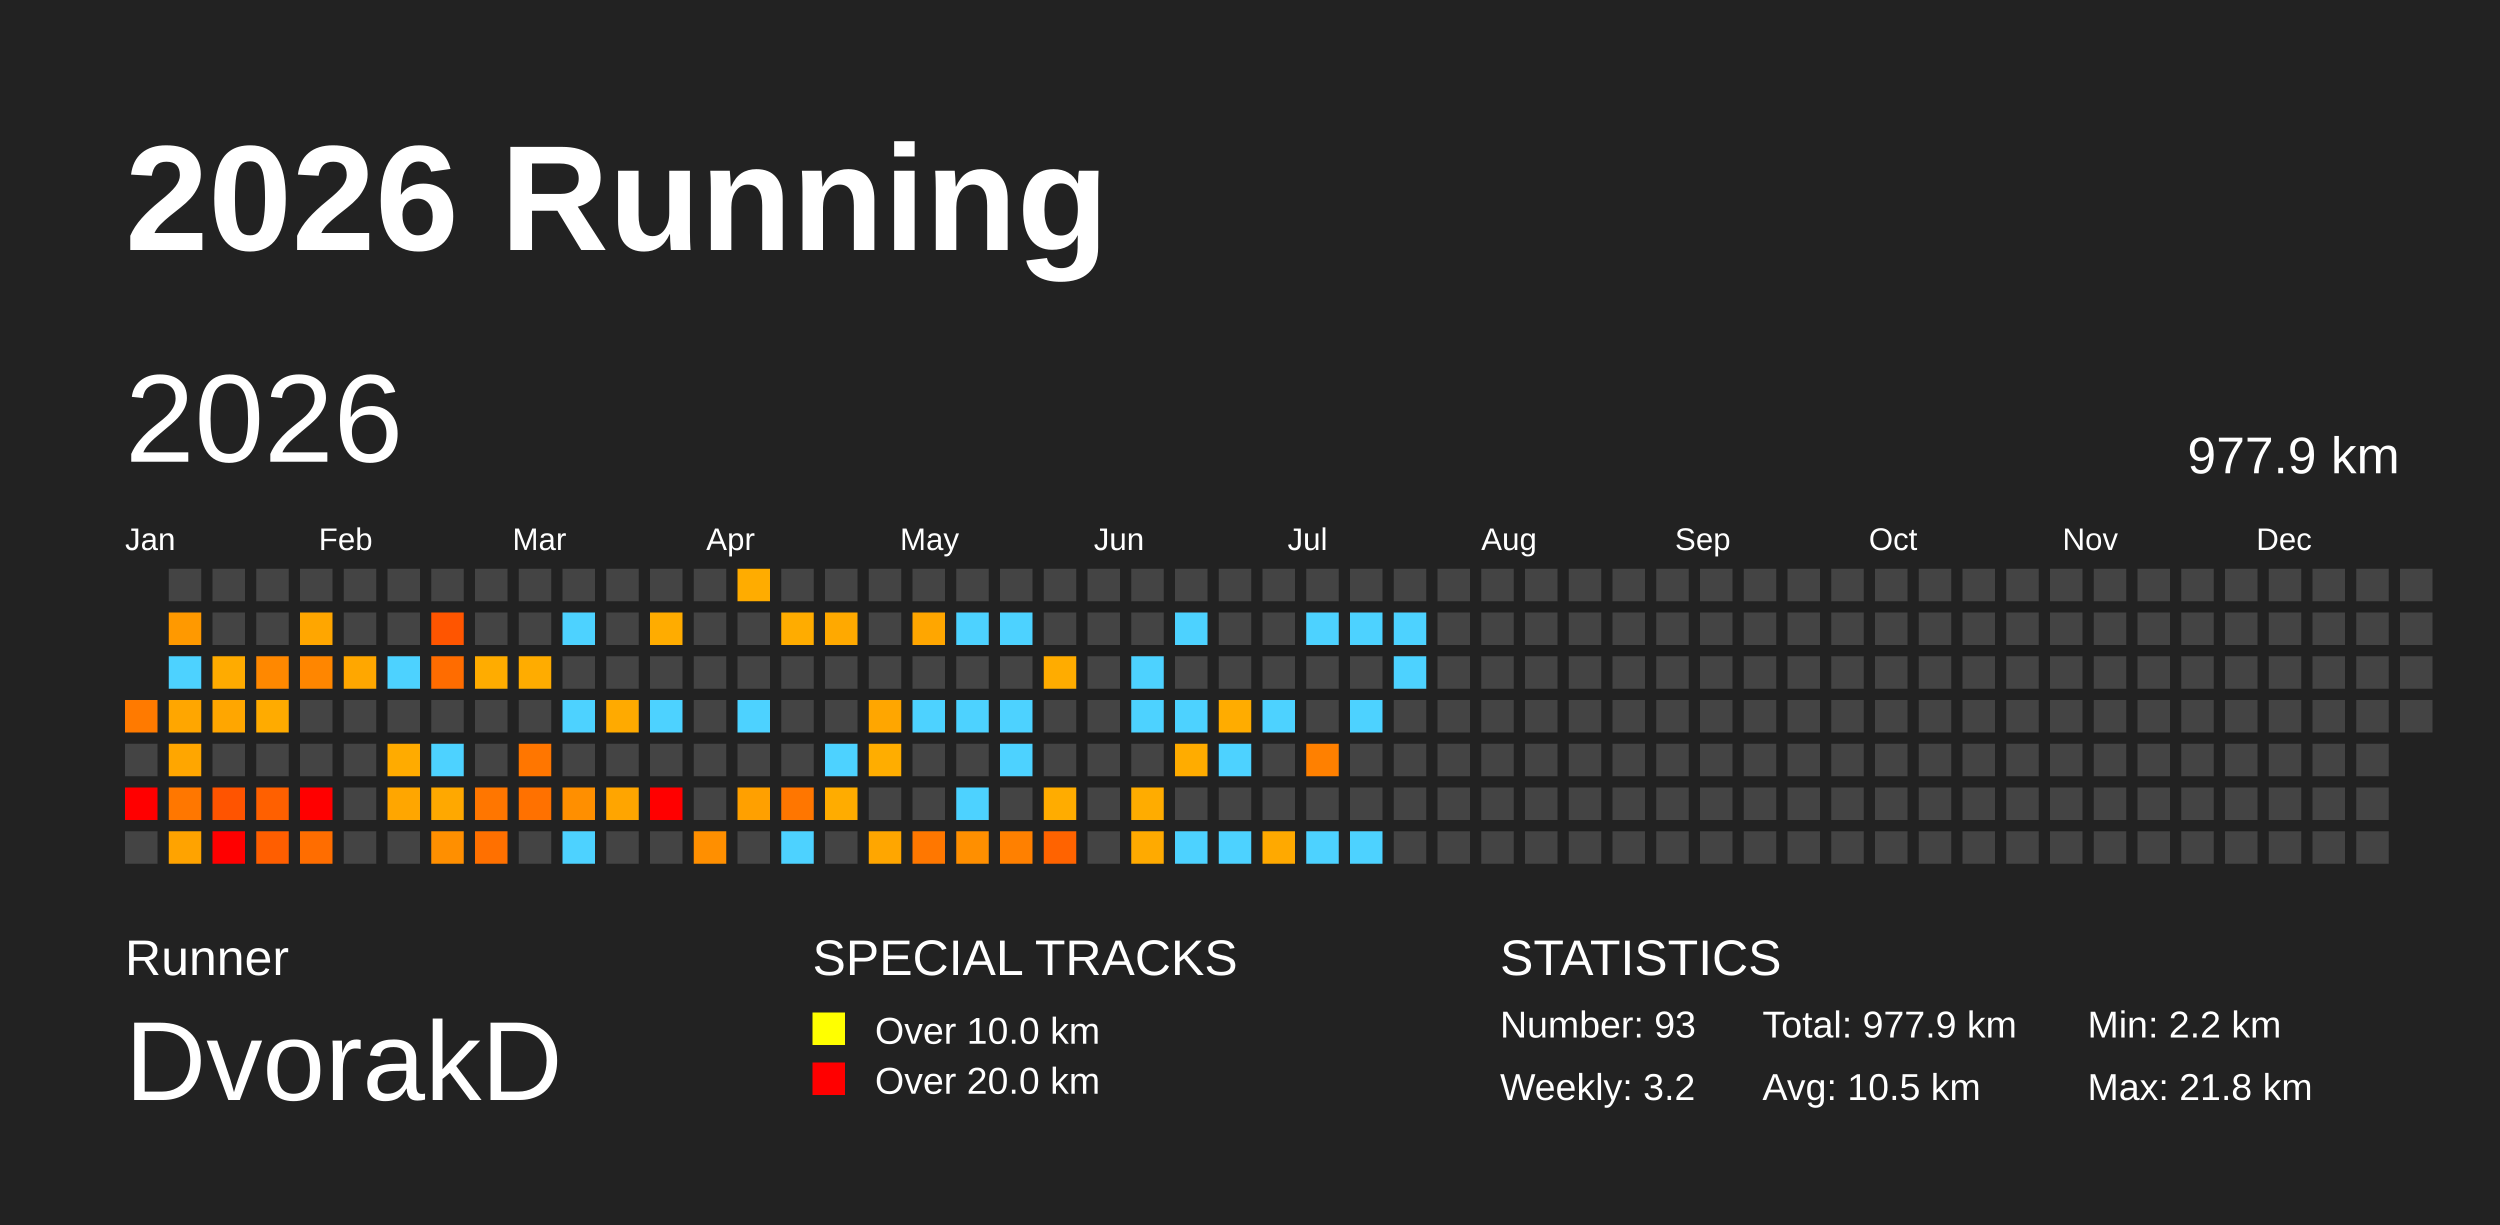
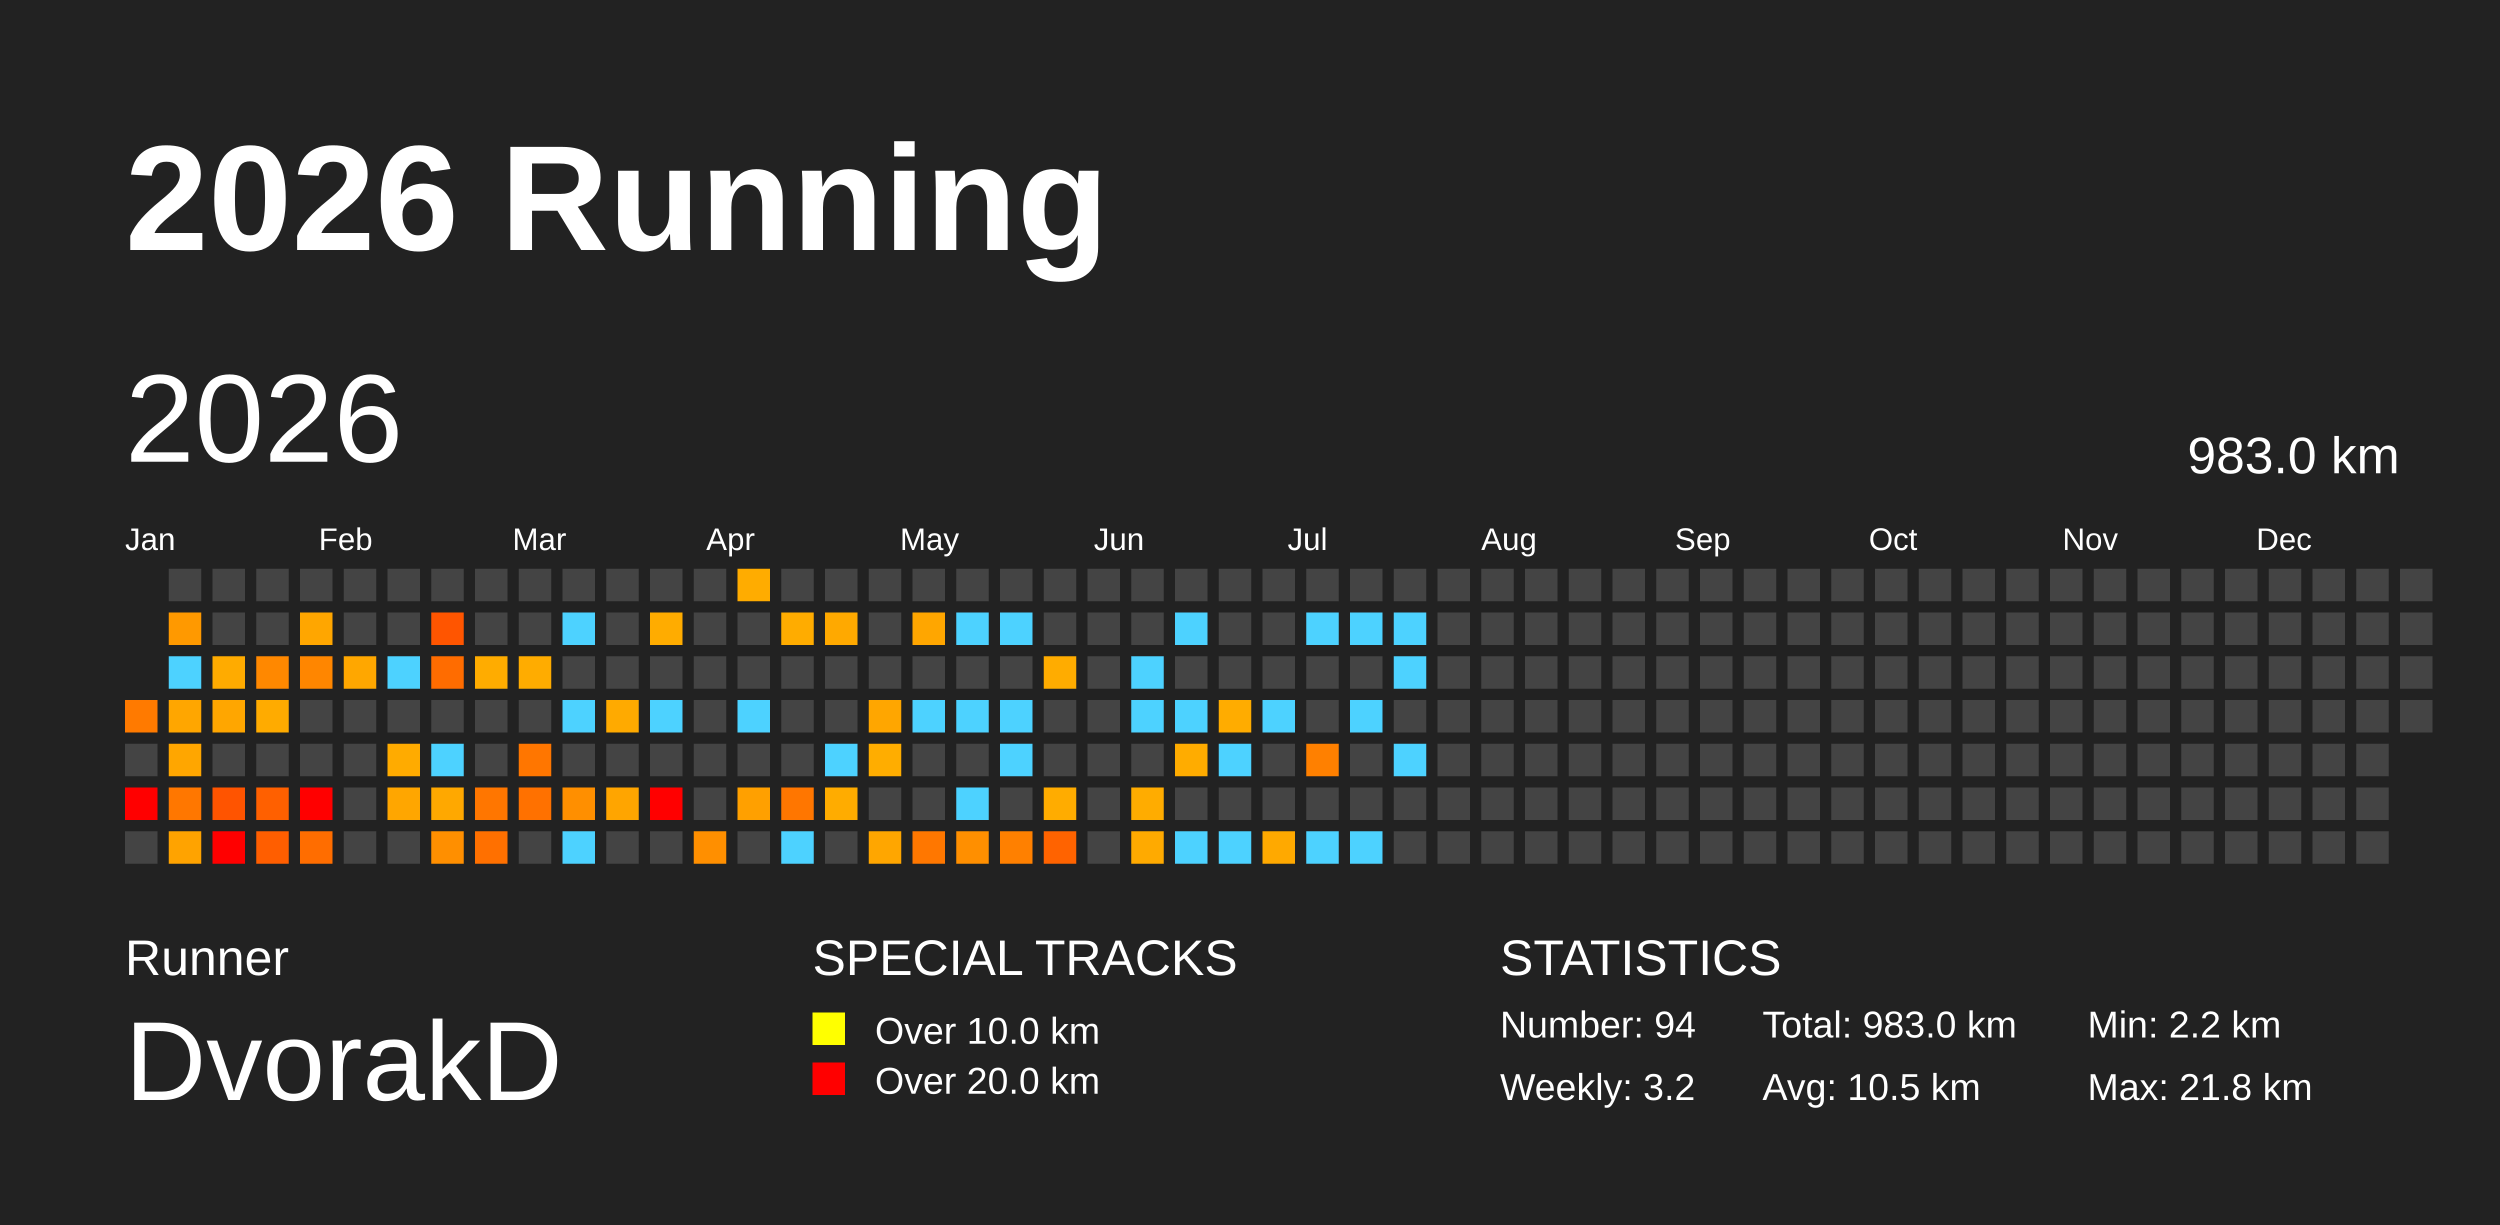
<svg xmlns="http://www.w3.org/2000/svg" baseProfile="full" height="98mm" version="1.1" viewBox="0,0,200,98" width="200mm">
  <defs />
  <rect fill="#222222" height="98" width="200" x="0" y="0" />
  <text fill="#FFFFFF" style="font-size:12px; font-family:Arial; font-weight:bold;" x="10" y="20">2026 Running</text>
  <text fill="#FFFFFF" style="font-size:4px; font-family:Arial" x="10" y="78">Runner</text>
  <text fill="#FFFFFF" style="font-size:9px; font-family:Arial" x="10" y="88">DvorakD</text>
  <text fill="#FFFFFF" style="font-size:4px; font-family:Arial" x="65" y="78">SPECIAL TRACKS</text>
  <rect fill="yellow" height="2.6" width="2.6" x="65" y="81" />
  <text fill="#FFFFFF" style="font-size:3px; font-family:Arial" x="70" y="83.5">Over 10.0 km</text>
  <rect fill="red" height="2.6" width="2.6" x="65" y="85" />
  <text fill="#FFFFFF" style="font-size:3px; font-family:Arial" x="70" y="87.5">Over 20.0 km</text>
  <text fill="#FFFFFF" style="font-size:4px; font-family:Arial" x="120" y="78">STATISTICS</text>
-   <text fill="#FFFFFF" style="font-size:3px; font-family:Arial" x="120" y="83">Number: 93</text>
+   <text fill="#FFFFFF" style="font-size:3px; font-family:Arial" x="120" y="83">Number: 94</text>
  <text fill="#FFFFFF" style="font-size:3px; font-family:Arial" x="120" y="88">Weekly: 3.2</text>
-   <text fill="#FFFFFF" style="font-size:3px; font-family:Arial" x="141" y="83">Total: 977.9 km</text>
+   <text fill="#FFFFFF" style="font-size:3px; font-family:Arial" x="141" y="83">Total: 983.0 km</text>
  <text fill="#FFFFFF" style="font-size:3px; font-family:Arial" x="141" y="88">Avg: 10.5 km</text>
  <text fill="#FFFFFF" style="font-size:3px; font-family:Arial" x="167" y="83">Min: 2.2 km</text>
  <text fill="#FFFFFF" style="font-size:3px; font-family:Arial" x="167" y="88">Max: 21.8 km</text>
  <text dominant-baseline="hanging" fill="#FFFFFF" style="font-size:10.0px; font-family:Arial;" x="10" y="30">2026</text>
-   <text dominant-baseline="hanging" fill="#FFFFFF" style="font-size:4.125px; font-family:Arial;" x="175" y="35">977.9 km</text>
+   <text dominant-baseline="hanging" fill="#FFFFFF" style="font-size:4.125px; font-family:Arial;" x="175" y="35">983.0 km</text>
  <text fill="#FFFFFF" style="font-size:2.5px; font-family:Arial" x="10.0" y="44">Jan</text>
  <text fill="#FFFFFF" style="font-size:2.5px; font-family:Arial" x="25.5" y="44">Feb</text>
  <text fill="#FFFFFF" style="font-size:2.5px; font-family:Arial" x="41.0" y="44">Mar</text>
  <text fill="#FFFFFF" style="font-size:2.5px; font-family:Arial" x="56.5" y="44">Apr</text>
  <text fill="#FFFFFF" style="font-size:2.5px; font-family:Arial" x="72.0" y="44">May</text>
  <text fill="#FFFFFF" style="font-size:2.5px; font-family:Arial" x="87.5" y="44">Jun</text>
  <text fill="#FFFFFF" style="font-size:2.5px; font-family:Arial" x="103.0" y="44">Jul</text>
  <text fill="#FFFFFF" style="font-size:2.5px; font-family:Arial" x="118.5" y="44">Aug</text>
  <text fill="#FFFFFF" style="font-size:2.5px; font-family:Arial" x="134.0" y="44">Sep</text>
  <text fill="#FFFFFF" style="font-size:2.5px; font-family:Arial" x="149.5" y="44">Oct</text>
  <text fill="#FFFFFF" style="font-size:2.5px; font-family:Arial" x="165.0" y="44">Nov</text>
  <text fill="#FFFFFF" style="font-size:2.5px; font-family:Arial" x="180.5" y="44">Dec</text>
  <rect fill="#ff7a00" height="2.6" width="2.6" x="10.0" y="56.0" />
  <rect fill="#444444" height="2.6" width="2.6" x="10.0" y="59.5" />
  <rect fill="red" height="2.6" width="2.6" x="10.0" y="63.0" />
  <rect fill="#444444" height="2.6" width="2.6" x="10.0" y="66.5" />
  <rect fill="#444444" height="2.6" width="2.6" x="13.5" y="45.5" />
  <rect fill="#ff9900" height="2.6" width="2.6" x="13.5" y="49.0" />
  <rect fill="#4dd2ff" height="2.6" width="2.6" x="13.5" y="52.5" />
  <rect fill="#ffa600" height="2.6" width="2.6" x="13.5" y="56.0" />
  <rect fill="#ffa600" height="2.6" width="2.6" x="13.5" y="59.5" />
  <rect fill="#ff7700" height="2.6" width="2.6" x="13.5" y="63.0" />
  <rect fill="#ffa300" height="2.6" width="2.6" x="13.5" y="66.5" />
  <rect fill="#444444" height="2.6" width="2.6" x="17.0" y="45.5" />
  <rect fill="#444444" height="2.6" width="2.6" x="17.0" y="49.0" />
  <rect fill="#ffab00" height="2.6" width="2.6" x="17.0" y="52.5" />
  <rect fill="#ffa600" height="2.6" width="2.6" x="17.0" y="56.0" />
  <rect fill="#444444" height="2.6" width="2.6" x="17.0" y="59.5" />
  <rect fill="#ff5400" height="2.6" width="2.6" x="17.0" y="63.0" />
  <rect fill="red" height="2.6" width="2.6" x="17.0" y="66.5" />
  <rect fill="#444444" height="2.6" width="2.6" x="20.5" y="45.5" />
  <rect fill="#444444" height="2.6" width="2.6" x="20.5" y="49.0" />
  <rect fill="#ff8800" height="2.6" width="2.6" x="20.5" y="52.5" />
  <rect fill="#ffab00" height="2.6" width="2.6" x="20.5" y="56.0" />
  <rect fill="#444444" height="2.6" width="2.6" x="20.5" y="59.5" />
  <rect fill="#ff6000" height="2.6" width="2.6" x="20.5" y="63.0" />
  <rect fill="#ff5e00" height="2.6" width="2.6" x="20.5" y="66.5" />
  <rect fill="#444444" height="2.6" width="2.6" x="24.0" y="45.5" />
  <rect fill="#ffa600" height="2.6" width="2.6" x="24.0" y="49.0" />
  <rect fill="#ff8600" height="2.6" width="2.6" x="24.0" y="52.5" />
  <rect fill="#444444" height="2.6" width="2.6" x="24.0" y="56.0" />
  <rect fill="#444444" height="2.6" width="2.6" x="24.0" y="59.5" />
  <rect fill="red" height="2.6" width="2.6" x="24.0" y="63.0" />
  <rect fill="#ff6d00" height="2.6" width="2.6" x="24.0" y="66.5" />
  <rect fill="#444444" height="2.6" width="2.6" x="27.5" y="45.5" />
  <rect fill="#444444" height="2.6" width="2.6" x="27.5" y="49.0" />
  <rect fill="#ffa700" height="2.6" width="2.6" x="27.5" y="52.5" />
  <rect fill="#444444" height="2.6" width="2.6" x="27.5" y="56.0" />
  <rect fill="#444444" height="2.6" width="2.6" x="27.5" y="59.5" />
  <rect fill="#444444" height="2.6" width="2.6" x="27.5" y="63.0" />
  <rect fill="#444444" height="2.6" width="2.6" x="27.5" y="66.5" />
  <rect fill="#444444" height="2.6" width="2.6" x="31.0" y="45.5" />
  <rect fill="#444444" height="2.6" width="2.6" x="31.0" y="49.0" />
  <rect fill="#4dd2ff" height="2.6" width="2.6" x="31.0" y="52.5" />
  <rect fill="#444444" height="2.6" width="2.6" x="31.0" y="56.0" />
  <rect fill="#ffab00" height="2.6" width="2.6" x="31.0" y="59.5" />
  <rect fill="#ffa600" height="2.6" width="2.6" x="31.0" y="63.0" />
  <rect fill="#444444" height="2.6" width="2.6" x="31.0" y="66.5" />
  <rect fill="#444444" height="2.6" width="2.6" x="34.5" y="45.5" />
  <rect fill="#ff5500" height="2.6" width="2.6" x="34.5" y="49.0" />
  <rect fill="#ff6c00" height="2.6" width="2.6" x="34.5" y="52.5" />
  <rect fill="#444444" height="2.6" width="2.6" x="34.5" y="56.0" />
  <rect fill="#4dd2ff" height="2.6" width="2.6" x="34.5" y="59.5" />
  <rect fill="#ffa800" height="2.6" width="2.6" x="34.5" y="63.0" />
  <rect fill="#ff8f00" height="2.6" width="2.6" x="34.5" y="66.5" />
  <rect fill="#444444" height="2.6" width="2.6" x="38.0" y="45.5" />
  <rect fill="#444444" height="2.6" width="2.6" x="38.0" y="49.0" />
  <rect fill="#ffac00" height="2.6" width="2.6" x="38.0" y="52.5" />
  <rect fill="#444444" height="2.6" width="2.6" x="38.0" y="56.0" />
  <rect fill="#444444" height="2.6" width="2.6" x="38.0" y="59.5" />
  <rect fill="#ff7600" height="2.6" width="2.6" x="38.0" y="63.0" />
  <rect fill="#ff7000" height="2.6" width="2.6" x="38.0" y="66.5" />
  <rect fill="#444444" height="2.6" width="2.6" x="41.5" y="45.5" />
  <rect fill="#444444" height="2.6" width="2.6" x="41.5" y="49.0" />
  <rect fill="#ffac00" height="2.6" width="2.6" x="41.5" y="52.5" />
  <rect fill="#444444" height="2.6" width="2.6" x="41.5" y="56.0" />
  <rect fill="#ff7600" height="2.6" width="2.6" x="41.5" y="59.5" />
  <rect fill="#ff7100" height="2.6" width="2.6" x="41.5" y="63.0" />
  <rect fill="#444444" height="2.6" width="2.6" x="41.5" y="66.5" />
  <rect fill="#444444" height="2.6" width="2.6" x="45.0" y="45.5" />
  <rect fill="#4dd2ff" height="2.6" width="2.6" x="45.0" y="49.0" />
  <rect fill="#444444" height="2.6" width="2.6" x="45.0" y="52.5" />
  <rect fill="#4dd2ff" height="2.6" width="2.6" x="45.0" y="56.0" />
  <rect fill="#444444" height="2.6" width="2.6" x="45.0" y="59.5" />
  <rect fill="#ff8f00" height="2.6" width="2.6" x="45.0" y="63.0" />
  <rect fill="#4dd2ff" height="2.6" width="2.6" x="45.0" y="66.5" />
  <rect fill="#444444" height="2.6" width="2.6" x="48.5" y="45.5" />
  <rect fill="#444444" height="2.6" width="2.6" x="48.5" y="49.0" />
  <rect fill="#444444" height="2.6" width="2.6" x="48.5" y="52.5" />
  <rect fill="#ffaa00" height="2.6" width="2.6" x="48.5" y="56.0" />
  <rect fill="#444444" height="2.6" width="2.6" x="48.5" y="59.5" />
  <rect fill="#ffa500" height="2.6" width="2.6" x="48.5" y="63.0" />
  <rect fill="#444444" height="2.6" width="2.6" x="48.5" y="66.5" />
  <rect fill="#444444" height="2.6" width="2.6" x="52.0" y="45.5" />
  <rect fill="#ffac00" height="2.6" width="2.6" x="52.0" y="49.0" />
  <rect fill="#444444" height="2.6" width="2.6" x="52.0" y="52.5" />
  <rect fill="#4dd2ff" height="2.6" width="2.6" x="52.0" y="56.0" />
  <rect fill="#444444" height="2.6" width="2.6" x="52.0" y="59.5" />
  <rect fill="red" height="2.6" width="2.6" x="52.0" y="63.0" />
  <rect fill="#444444" height="2.6" width="2.6" x="52.0" y="66.5" />
  <rect fill="#444444" height="2.6" width="2.6" x="55.5" y="45.5" />
  <rect fill="#444444" height="2.6" width="2.6" x="55.5" y="49.0" />
  <rect fill="#444444" height="2.6" width="2.6" x="55.5" y="52.5" />
  <rect fill="#444444" height="2.6" width="2.6" x="55.5" y="56.0" />
  <rect fill="#444444" height="2.6" width="2.6" x="55.5" y="59.5" />
  <rect fill="#444444" height="2.6" width="2.6" x="55.5" y="63.0" />
  <rect fill="#ff8f00" height="2.6" width="2.6" x="55.5" y="66.5" />
  <rect fill="#ffac00" height="2.6" width="2.6" x="59.0" y="45.5" />
  <rect fill="#444444" height="2.6" width="2.6" x="59.0" y="49.0" />
  <rect fill="#444444" height="2.6" width="2.6" x="59.0" y="52.5" />
  <rect fill="#4dd2ff" height="2.6" width="2.6" x="59.0" y="56.0" />
  <rect fill="#444444" height="2.6" width="2.6" x="59.0" y="59.5" />
  <rect fill="#ffa000" height="2.6" width="2.6" x="59.0" y="63.0" />
  <rect fill="#444444" height="2.6" width="2.6" x="59.0" y="66.5" />
  <rect fill="#444444" height="2.6" width="2.6" x="62.5" y="45.5" />
  <rect fill="#ffac00" height="2.6" width="2.6" x="62.5" y="49.0" />
  <rect fill="#444444" height="2.6" width="2.6" x="62.5" y="52.5" />
  <rect fill="#444444" height="2.6" width="2.6" x="62.5" y="56.0" />
  <rect fill="#444444" height="2.6" width="2.6" x="62.5" y="59.5" />
  <rect fill="#ff7600" height="2.6" width="2.6" x="62.5" y="63.0" />
  <rect fill="#4dd2ff" height="2.6" width="2.6" x="62.5" y="66.5" />
  <rect fill="#444444" height="2.6" width="2.6" x="66.0" y="45.5" />
  <rect fill="#ffa900" height="2.6" width="2.6" x="66.0" y="49.0" />
  <rect fill="#444444" height="2.6" width="2.6" x="66.0" y="52.5" />
  <rect fill="#444444" height="2.6" width="2.6" x="66.0" y="56.0" />
  <rect fill="#4dd2ff" height="2.6" width="2.6" x="66.0" y="59.5" />
  <rect fill="#ffac00" height="2.6" width="2.6" x="66.0" y="63.0" />
  <rect fill="#444444" height="2.6" width="2.6" x="66.0" y="66.5" />
  <rect fill="#444444" height="2.6" width="2.6" x="69.5" y="45.5" />
  <rect fill="#444444" height="2.6" width="2.6" x="69.5" y="49.0" />
  <rect fill="#444444" height="2.6" width="2.6" x="69.5" y="52.5" />
  <rect fill="#ffa600" height="2.6" width="2.6" x="69.5" y="56.0" />
  <rect fill="#ffad00" height="2.6" width="2.6" x="69.5" y="59.5" />
  <rect fill="#444444" height="2.6" width="2.6" x="69.5" y="63.0" />
  <rect fill="#ffa600" height="2.6" width="2.6" x="69.5" y="66.5" />
  <rect fill="#444444" height="2.6" width="2.6" x="73.0" y="45.5" />
  <rect fill="#ffa600" height="2.6" width="2.6" x="73.0" y="49.0" />
  <rect fill="#444444" height="2.6" width="2.6" x="73.0" y="52.5" />
  <rect fill="#4dd2ff" height="2.6" width="2.6" x="73.0" y="56.0" />
  <rect fill="#444444" height="2.6" width="2.6" x="73.0" y="59.5" />
  <rect fill="#444444" height="2.6" width="2.6" x="73.0" y="63.0" />
  <rect fill="#ff7700" height="2.6" width="2.6" x="73.0" y="66.5" />
  <rect fill="#444444" height="2.6" width="2.6" x="76.5" y="45.5" />
  <rect fill="#4dd2ff" height="2.6" width="2.6" x="76.5" y="49.0" />
  <rect fill="#444444" height="2.6" width="2.6" x="76.5" y="52.5" />
  <rect fill="#4dd2ff" height="2.6" width="2.6" x="76.5" y="56.0" />
  <rect fill="#444444" height="2.6" width="2.6" x="76.5" y="59.5" />
  <rect fill="#4dd2ff" height="2.6" width="2.6" x="76.5" y="63.0" />
  <rect fill="#ff8f00" height="2.6" width="2.6" x="76.5" y="66.5" />
  <rect fill="#444444" height="2.6" width="2.6" x="80.0" y="45.5" />
  <rect fill="#4dd2ff" height="2.6" width="2.6" x="80.0" y="49.0" />
  <rect fill="#444444" height="2.6" width="2.6" x="80.0" y="52.5" />
  <rect fill="#4dd2ff" height="2.6" width="2.6" x="80.0" y="56.0" />
  <rect fill="#4dd2ff" height="2.6" width="2.6" x="80.0" y="59.5" />
  <rect fill="#444444" height="2.6" width="2.6" x="80.0" y="63.0" />
  <rect fill="#ff8000" height="2.6" width="2.6" x="80.0" y="66.5" />
  <rect fill="#444444" height="2.6" width="2.6" x="83.5" y="45.5" />
  <rect fill="#444444" height="2.6" width="2.6" x="83.5" y="49.0" />
  <rect fill="#ffac00" height="2.6" width="2.6" x="83.5" y="52.5" />
  <rect fill="#444444" height="2.6" width="2.6" x="83.5" y="56.0" />
  <rect fill="#444444" height="2.6" width="2.6" x="83.5" y="59.5" />
  <rect fill="#ffac00" height="2.6" width="2.6" x="83.5" y="63.0" />
  <rect fill="#ff6300" height="2.6" width="2.6" x="83.5" y="66.5" />
  <rect fill="#444444" height="2.6" width="2.6" x="87.0" y="45.5" />
  <rect fill="#444444" height="2.6" width="2.6" x="87.0" y="49.0" />
  <rect fill="#444444" height="2.6" width="2.6" x="87.0" y="52.5" />
  <rect fill="#444444" height="2.6" width="2.6" x="87.0" y="56.0" />
  <rect fill="#444444" height="2.6" width="2.6" x="87.0" y="59.5" />
  <rect fill="#444444" height="2.6" width="2.6" x="87.0" y="63.0" />
  <rect fill="#444444" height="2.6" width="2.6" x="87.0" y="66.5" />
  <rect fill="#444444" height="2.6" width="2.6" x="90.5" y="45.5" />
  <rect fill="#444444" height="2.6" width="2.6" x="90.5" y="49.0" />
  <rect fill="#4dd2ff" height="2.6" width="2.6" x="90.5" y="52.5" />
  <rect fill="#4dd2ff" height="2.6" width="2.6" x="90.5" y="56.0" />
  <rect fill="#444444" height="2.6" width="2.6" x="90.5" y="59.5" />
  <rect fill="#ffac00" height="2.6" width="2.6" x="90.5" y="63.0" />
  <rect fill="#ffaa00" height="2.6" width="2.6" x="90.5" y="66.5" />
  <rect fill="#444444" height="2.6" width="2.6" x="94.0" y="45.5" />
  <rect fill="#4dd2ff" height="2.6" width="2.6" x="94.0" y="49.0" />
  <rect fill="#444444" height="2.6" width="2.6" x="94.0" y="52.5" />
  <rect fill="#4dd2ff" height="2.6" width="2.6" x="94.0" y="56.0" />
  <rect fill="#ffac00" height="2.6" width="2.6" x="94.0" y="59.5" />
  <rect fill="#444444" height="2.6" width="2.6" x="94.0" y="63.0" />
  <rect fill="#4dd2ff" height="2.6" width="2.6" x="94.0" y="66.5" />
  <rect fill="#444444" height="2.6" width="2.6" x="97.5" y="45.5" />
  <rect fill="#444444" height="2.6" width="2.6" x="97.5" y="49.0" />
  <rect fill="#444444" height="2.6" width="2.6" x="97.5" y="52.5" />
  <rect fill="#ffac00" height="2.6" width="2.6" x="97.5" y="56.0" />
  <rect fill="#4dd2ff" height="2.6" width="2.6" x="97.5" y="59.5" />
  <rect fill="#444444" height="2.6" width="2.6" x="97.5" y="63.0" />
  <rect fill="#4dd2ff" height="2.6" width="2.6" x="97.5" y="66.5" />
  <rect fill="#444444" height="2.6" width="2.6" x="101.0" y="45.5" />
  <rect fill="#444444" height="2.6" width="2.6" x="101.0" y="49.0" />
  <rect fill="#444444" height="2.6" width="2.6" x="101.0" y="52.5" />
  <rect fill="#4dd2ff" height="2.6" width="2.6" x="101.0" y="56.0" />
  <rect fill="#444444" height="2.6" width="2.6" x="101.0" y="59.5" />
  <rect fill="#444444" height="2.6" width="2.6" x="101.0" y="63.0" />
  <rect fill="#ffa900" height="2.6" width="2.6" x="101.0" y="66.5" />
  <rect fill="#444444" height="2.6" width="2.6" x="104.5" y="45.5" />
  <rect fill="#4dd2ff" height="2.6" width="2.6" x="104.5" y="49.0" />
  <rect fill="#444444" height="2.6" width="2.6" x="104.5" y="52.5" />
  <rect fill="#444444" height="2.6" width="2.6" x="104.5" y="56.0" />
  <rect fill="#ff8000" height="2.6" width="2.6" x="104.5" y="59.5" />
  <rect fill="#444444" height="2.6" width="2.6" x="104.5" y="63.0" />
  <rect fill="#4dd2ff" height="2.6" width="2.6" x="104.5" y="66.5" />
  <rect fill="#444444" height="2.6" width="2.6" x="108.0" y="45.5" />
  <rect fill="#4dd2ff" height="2.6" width="2.6" x="108.0" y="49.0" />
  <rect fill="#444444" height="2.6" width="2.6" x="108.0" y="52.5" />
  <rect fill="#4dd2ff" height="2.6" width="2.6" x="108.0" y="56.0" />
  <rect fill="#444444" height="2.6" width="2.6" x="108.0" y="59.5" />
  <rect fill="#444444" height="2.6" width="2.6" x="108.0" y="63.0" />
  <rect fill="#4dd2ff" height="2.6" width="2.6" x="108.0" y="66.5" />
  <rect fill="#444444" height="2.6" width="2.6" x="111.5" y="45.5" />
  <rect fill="#4dd2ff" height="2.6" width="2.6" x="111.5" y="49.0" />
  <rect fill="#4dd2ff" height="2.6" width="2.6" x="111.5" y="52.5" />
  <rect fill="#444444" height="2.6" width="2.6" x="111.5" y="56.0" />
-   <rect fill="#444444" height="2.6" width="2.6" x="111.5" y="59.5" />
+   <rect fill="#4dd2ff" height="2.6" width="2.6" x="111.5" y="59.5" />
  <rect fill="#444444" height="2.6" width="2.6" x="111.5" y="63.0" />
  <rect fill="#444444" height="2.6" width="2.6" x="111.5" y="66.5" />
  <rect fill="#444444" height="2.6" width="2.6" x="115.0" y="45.5" />
  <rect fill="#444444" height="2.6" width="2.6" x="115.0" y="49.0" />
  <rect fill="#444444" height="2.6" width="2.6" x="115.0" y="52.5" />
  <rect fill="#444444" height="2.6" width="2.6" x="115.0" y="56.0" />
  <rect fill="#444444" height="2.6" width="2.6" x="115.0" y="59.5" />
  <rect fill="#444444" height="2.6" width="2.6" x="115.0" y="63.0" />
  <rect fill="#444444" height="2.6" width="2.6" x="115.0" y="66.5" />
  <rect fill="#444444" height="2.6" width="2.6" x="118.5" y="45.5" />
  <rect fill="#444444" height="2.6" width="2.6" x="118.5" y="49.0" />
  <rect fill="#444444" height="2.6" width="2.6" x="118.5" y="52.5" />
  <rect fill="#444444" height="2.6" width="2.6" x="118.5" y="56.0" />
  <rect fill="#444444" height="2.6" width="2.6" x="118.5" y="59.5" />
  <rect fill="#444444" height="2.6" width="2.6" x="118.5" y="63.0" />
  <rect fill="#444444" height="2.6" width="2.6" x="118.5" y="66.5" />
  <rect fill="#444444" height="2.6" width="2.6" x="122.0" y="45.5" />
  <rect fill="#444444" height="2.6" width="2.6" x="122.0" y="49.0" />
  <rect fill="#444444" height="2.6" width="2.6" x="122.0" y="52.5" />
  <rect fill="#444444" height="2.6" width="2.6" x="122.0" y="56.0" />
  <rect fill="#444444" height="2.6" width="2.6" x="122.0" y="59.5" />
  <rect fill="#444444" height="2.6" width="2.6" x="122.0" y="63.0" />
  <rect fill="#444444" height="2.6" width="2.6" x="122.0" y="66.5" />
  <rect fill="#444444" height="2.6" width="2.6" x="125.5" y="45.5" />
  <rect fill="#444444" height="2.6" width="2.6" x="125.5" y="49.0" />
  <rect fill="#444444" height="2.6" width="2.6" x="125.5" y="52.5" />
  <rect fill="#444444" height="2.6" width="2.6" x="125.5" y="56.0" />
  <rect fill="#444444" height="2.6" width="2.6" x="125.5" y="59.5" />
  <rect fill="#444444" height="2.6" width="2.6" x="125.5" y="63.0" />
  <rect fill="#444444" height="2.6" width="2.6" x="125.5" y="66.5" />
  <rect fill="#444444" height="2.6" width="2.6" x="129.0" y="45.5" />
  <rect fill="#444444" height="2.6" width="2.6" x="129.0" y="49.0" />
  <rect fill="#444444" height="2.6" width="2.6" x="129.0" y="52.5" />
  <rect fill="#444444" height="2.6" width="2.6" x="129.0" y="56.0" />
  <rect fill="#444444" height="2.6" width="2.6" x="129.0" y="59.5" />
  <rect fill="#444444" height="2.6" width="2.6" x="129.0" y="63.0" />
  <rect fill="#444444" height="2.6" width="2.6" x="129.0" y="66.5" />
  <rect fill="#444444" height="2.6" width="2.6" x="132.5" y="45.5" />
  <rect fill="#444444" height="2.6" width="2.6" x="132.5" y="49.0" />
  <rect fill="#444444" height="2.6" width="2.6" x="132.5" y="52.5" />
  <rect fill="#444444" height="2.6" width="2.6" x="132.5" y="56.0" />
  <rect fill="#444444" height="2.6" width="2.6" x="132.5" y="59.5" />
  <rect fill="#444444" height="2.6" width="2.6" x="132.5" y="63.0" />
  <rect fill="#444444" height="2.6" width="2.6" x="132.5" y="66.5" />
  <rect fill="#444444" height="2.6" width="2.6" x="136.0" y="45.5" />
  <rect fill="#444444" height="2.6" width="2.6" x="136.0" y="49.0" />
  <rect fill="#444444" height="2.6" width="2.6" x="136.0" y="52.5" />
  <rect fill="#444444" height="2.6" width="2.6" x="136.0" y="56.0" />
  <rect fill="#444444" height="2.6" width="2.6" x="136.0" y="59.5" />
  <rect fill="#444444" height="2.6" width="2.6" x="136.0" y="63.0" />
  <rect fill="#444444" height="2.6" width="2.6" x="136.0" y="66.5" />
  <rect fill="#444444" height="2.6" width="2.6" x="139.5" y="45.5" />
  <rect fill="#444444" height="2.6" width="2.6" x="139.5" y="49.0" />
  <rect fill="#444444" height="2.6" width="2.6" x="139.5" y="52.5" />
  <rect fill="#444444" height="2.6" width="2.6" x="139.5" y="56.0" />
  <rect fill="#444444" height="2.6" width="2.6" x="139.5" y="59.5" />
  <rect fill="#444444" height="2.6" width="2.6" x="139.5" y="63.0" />
  <rect fill="#444444" height="2.6" width="2.6" x="139.5" y="66.5" />
  <rect fill="#444444" height="2.6" width="2.6" x="143.0" y="45.5" />
  <rect fill="#444444" height="2.6" width="2.6" x="143.0" y="49.0" />
  <rect fill="#444444" height="2.6" width="2.6" x="143.0" y="52.5" />
  <rect fill="#444444" height="2.6" width="2.6" x="143.0" y="56.0" />
  <rect fill="#444444" height="2.6" width="2.6" x="143.0" y="59.5" />
  <rect fill="#444444" height="2.6" width="2.6" x="143.0" y="63.0" />
  <rect fill="#444444" height="2.6" width="2.6" x="143.0" y="66.5" />
  <rect fill="#444444" height="2.6" width="2.6" x="146.5" y="45.5" />
  <rect fill="#444444" height="2.6" width="2.6" x="146.5" y="49.0" />
  <rect fill="#444444" height="2.6" width="2.6" x="146.5" y="52.5" />
  <rect fill="#444444" height="2.6" width="2.6" x="146.5" y="56.0" />
  <rect fill="#444444" height="2.6" width="2.6" x="146.5" y="59.5" />
  <rect fill="#444444" height="2.6" width="2.6" x="146.5" y="63.0" />
  <rect fill="#444444" height="2.6" width="2.6" x="146.5" y="66.5" />
  <rect fill="#444444" height="2.6" width="2.6" x="150.0" y="45.5" />
  <rect fill="#444444" height="2.6" width="2.6" x="150.0" y="49.0" />
  <rect fill="#444444" height="2.6" width="2.6" x="150.0" y="52.5" />
  <rect fill="#444444" height="2.6" width="2.6" x="150.0" y="56.0" />
  <rect fill="#444444" height="2.6" width="2.6" x="150.0" y="59.5" />
  <rect fill="#444444" height="2.6" width="2.6" x="150.0" y="63.0" />
  <rect fill="#444444" height="2.6" width="2.6" x="150.0" y="66.5" />
  <rect fill="#444444" height="2.6" width="2.6" x="153.5" y="45.5" />
  <rect fill="#444444" height="2.6" width="2.6" x="153.5" y="49.0" />
  <rect fill="#444444" height="2.6" width="2.6" x="153.5" y="52.5" />
  <rect fill="#444444" height="2.6" width="2.6" x="153.5" y="56.0" />
  <rect fill="#444444" height="2.6" width="2.6" x="153.5" y="59.5" />
  <rect fill="#444444" height="2.6" width="2.6" x="153.5" y="63.0" />
  <rect fill="#444444" height="2.6" width="2.6" x="153.5" y="66.5" />
  <rect fill="#444444" height="2.6" width="2.6" x="157.0" y="45.5" />
  <rect fill="#444444" height="2.6" width="2.6" x="157.0" y="49.0" />
  <rect fill="#444444" height="2.6" width="2.6" x="157.0" y="52.5" />
  <rect fill="#444444" height="2.6" width="2.6" x="157.0" y="56.0" />
  <rect fill="#444444" height="2.6" width="2.6" x="157.0" y="59.5" />
  <rect fill="#444444" height="2.6" width="2.6" x="157.0" y="63.0" />
  <rect fill="#444444" height="2.6" width="2.6" x="157.0" y="66.5" />
  <rect fill="#444444" height="2.6" width="2.6" x="160.5" y="45.5" />
  <rect fill="#444444" height="2.6" width="2.6" x="160.5" y="49.0" />
  <rect fill="#444444" height="2.6" width="2.6" x="160.5" y="52.5" />
  <rect fill="#444444" height="2.6" width="2.6" x="160.5" y="56.0" />
  <rect fill="#444444" height="2.6" width="2.6" x="160.5" y="59.5" />
  <rect fill="#444444" height="2.6" width="2.6" x="160.5" y="63.0" />
  <rect fill="#444444" height="2.6" width="2.6" x="160.5" y="66.5" />
  <rect fill="#444444" height="2.6" width="2.6" x="164.0" y="45.5" />
  <rect fill="#444444" height="2.6" width="2.6" x="164.0" y="49.0" />
  <rect fill="#444444" height="2.6" width="2.6" x="164.0" y="52.5" />
  <rect fill="#444444" height="2.6" width="2.6" x="164.0" y="56.0" />
  <rect fill="#444444" height="2.6" width="2.6" x="164.0" y="59.5" />
  <rect fill="#444444" height="2.6" width="2.6" x="164.0" y="63.0" />
  <rect fill="#444444" height="2.6" width="2.6" x="164.0" y="66.5" />
  <rect fill="#444444" height="2.6" width="2.6" x="167.5" y="45.5" />
  <rect fill="#444444" height="2.6" width="2.6" x="167.5" y="49.0" />
  <rect fill="#444444" height="2.6" width="2.6" x="167.5" y="52.5" />
  <rect fill="#444444" height="2.6" width="2.6" x="167.5" y="56.0" />
  <rect fill="#444444" height="2.6" width="2.6" x="167.5" y="59.5" />
  <rect fill="#444444" height="2.6" width="2.6" x="167.5" y="63.0" />
  <rect fill="#444444" height="2.6" width="2.6" x="167.5" y="66.5" />
  <rect fill="#444444" height="2.6" width="2.6" x="171.0" y="45.5" />
  <rect fill="#444444" height="2.6" width="2.6" x="171.0" y="49.0" />
  <rect fill="#444444" height="2.6" width="2.6" x="171.0" y="52.5" />
  <rect fill="#444444" height="2.6" width="2.6" x="171.0" y="56.0" />
  <rect fill="#444444" height="2.6" width="2.6" x="171.0" y="59.5" />
  <rect fill="#444444" height="2.6" width="2.6" x="171.0" y="63.0" />
  <rect fill="#444444" height="2.6" width="2.6" x="171.0" y="66.5" />
  <rect fill="#444444" height="2.6" width="2.6" x="174.5" y="45.5" />
  <rect fill="#444444" height="2.6" width="2.6" x="174.5" y="49.0" />
  <rect fill="#444444" height="2.6" width="2.6" x="174.5" y="52.5" />
  <rect fill="#444444" height="2.6" width="2.6" x="174.5" y="56.0" />
  <rect fill="#444444" height="2.6" width="2.6" x="174.5" y="59.5" />
  <rect fill="#444444" height="2.6" width="2.6" x="174.5" y="63.0" />
  <rect fill="#444444" height="2.6" width="2.6" x="174.5" y="66.5" />
  <rect fill="#444444" height="2.6" width="2.6" x="178.0" y="45.5" />
  <rect fill="#444444" height="2.6" width="2.6" x="178.0" y="49.0" />
  <rect fill="#444444" height="2.6" width="2.6" x="178.0" y="52.5" />
  <rect fill="#444444" height="2.6" width="2.6" x="178.0" y="56.0" />
  <rect fill="#444444" height="2.6" width="2.6" x="178.0" y="59.5" />
  <rect fill="#444444" height="2.6" width="2.6" x="178.0" y="63.0" />
  <rect fill="#444444" height="2.6" width="2.6" x="178.0" y="66.5" />
  <rect fill="#444444" height="2.6" width="2.6" x="181.5" y="45.5" />
  <rect fill="#444444" height="2.6" width="2.6" x="181.5" y="49.0" />
  <rect fill="#444444" height="2.6" width="2.6" x="181.5" y="52.5" />
  <rect fill="#444444" height="2.6" width="2.6" x="181.5" y="56.0" />
  <rect fill="#444444" height="2.6" width="2.6" x="181.5" y="59.5" />
  <rect fill="#444444" height="2.6" width="2.6" x="181.5" y="63.0" />
  <rect fill="#444444" height="2.6" width="2.6" x="181.5" y="66.5" />
  <rect fill="#444444" height="2.6" width="2.6" x="185.0" y="45.5" />
  <rect fill="#444444" height="2.6" width="2.6" x="185.0" y="49.0" />
  <rect fill="#444444" height="2.6" width="2.6" x="185.0" y="52.5" />
  <rect fill="#444444" height="2.6" width="2.6" x="185.0" y="56.0" />
  <rect fill="#444444" height="2.6" width="2.6" x="185.0" y="59.5" />
  <rect fill="#444444" height="2.6" width="2.6" x="185.0" y="63.0" />
  <rect fill="#444444" height="2.6" width="2.6" x="185.0" y="66.5" />
  <rect fill="#444444" height="2.6" width="2.6" x="188.5" y="45.5" />
  <rect fill="#444444" height="2.6" width="2.6" x="188.5" y="49.0" />
  <rect fill="#444444" height="2.6" width="2.6" x="188.5" y="52.5" />
  <rect fill="#444444" height="2.6" width="2.6" x="188.5" y="56.0" />
  <rect fill="#444444" height="2.6" width="2.6" x="188.5" y="59.5" />
  <rect fill="#444444" height="2.6" width="2.6" x="188.5" y="63.0" />
  <rect fill="#444444" height="2.6" width="2.6" x="188.5" y="66.5" />
  <rect fill="#444444" height="2.6" width="2.6" x="192.0" y="45.5" />
  <rect fill="#444444" height="2.6" width="2.6" x="192.0" y="49.0" />
  <rect fill="#444444" height="2.6" width="2.6" x="192.0" y="52.5" />
  <rect fill="#444444" height="2.6" width="2.6" x="192.0" y="56.0" />
</svg>
